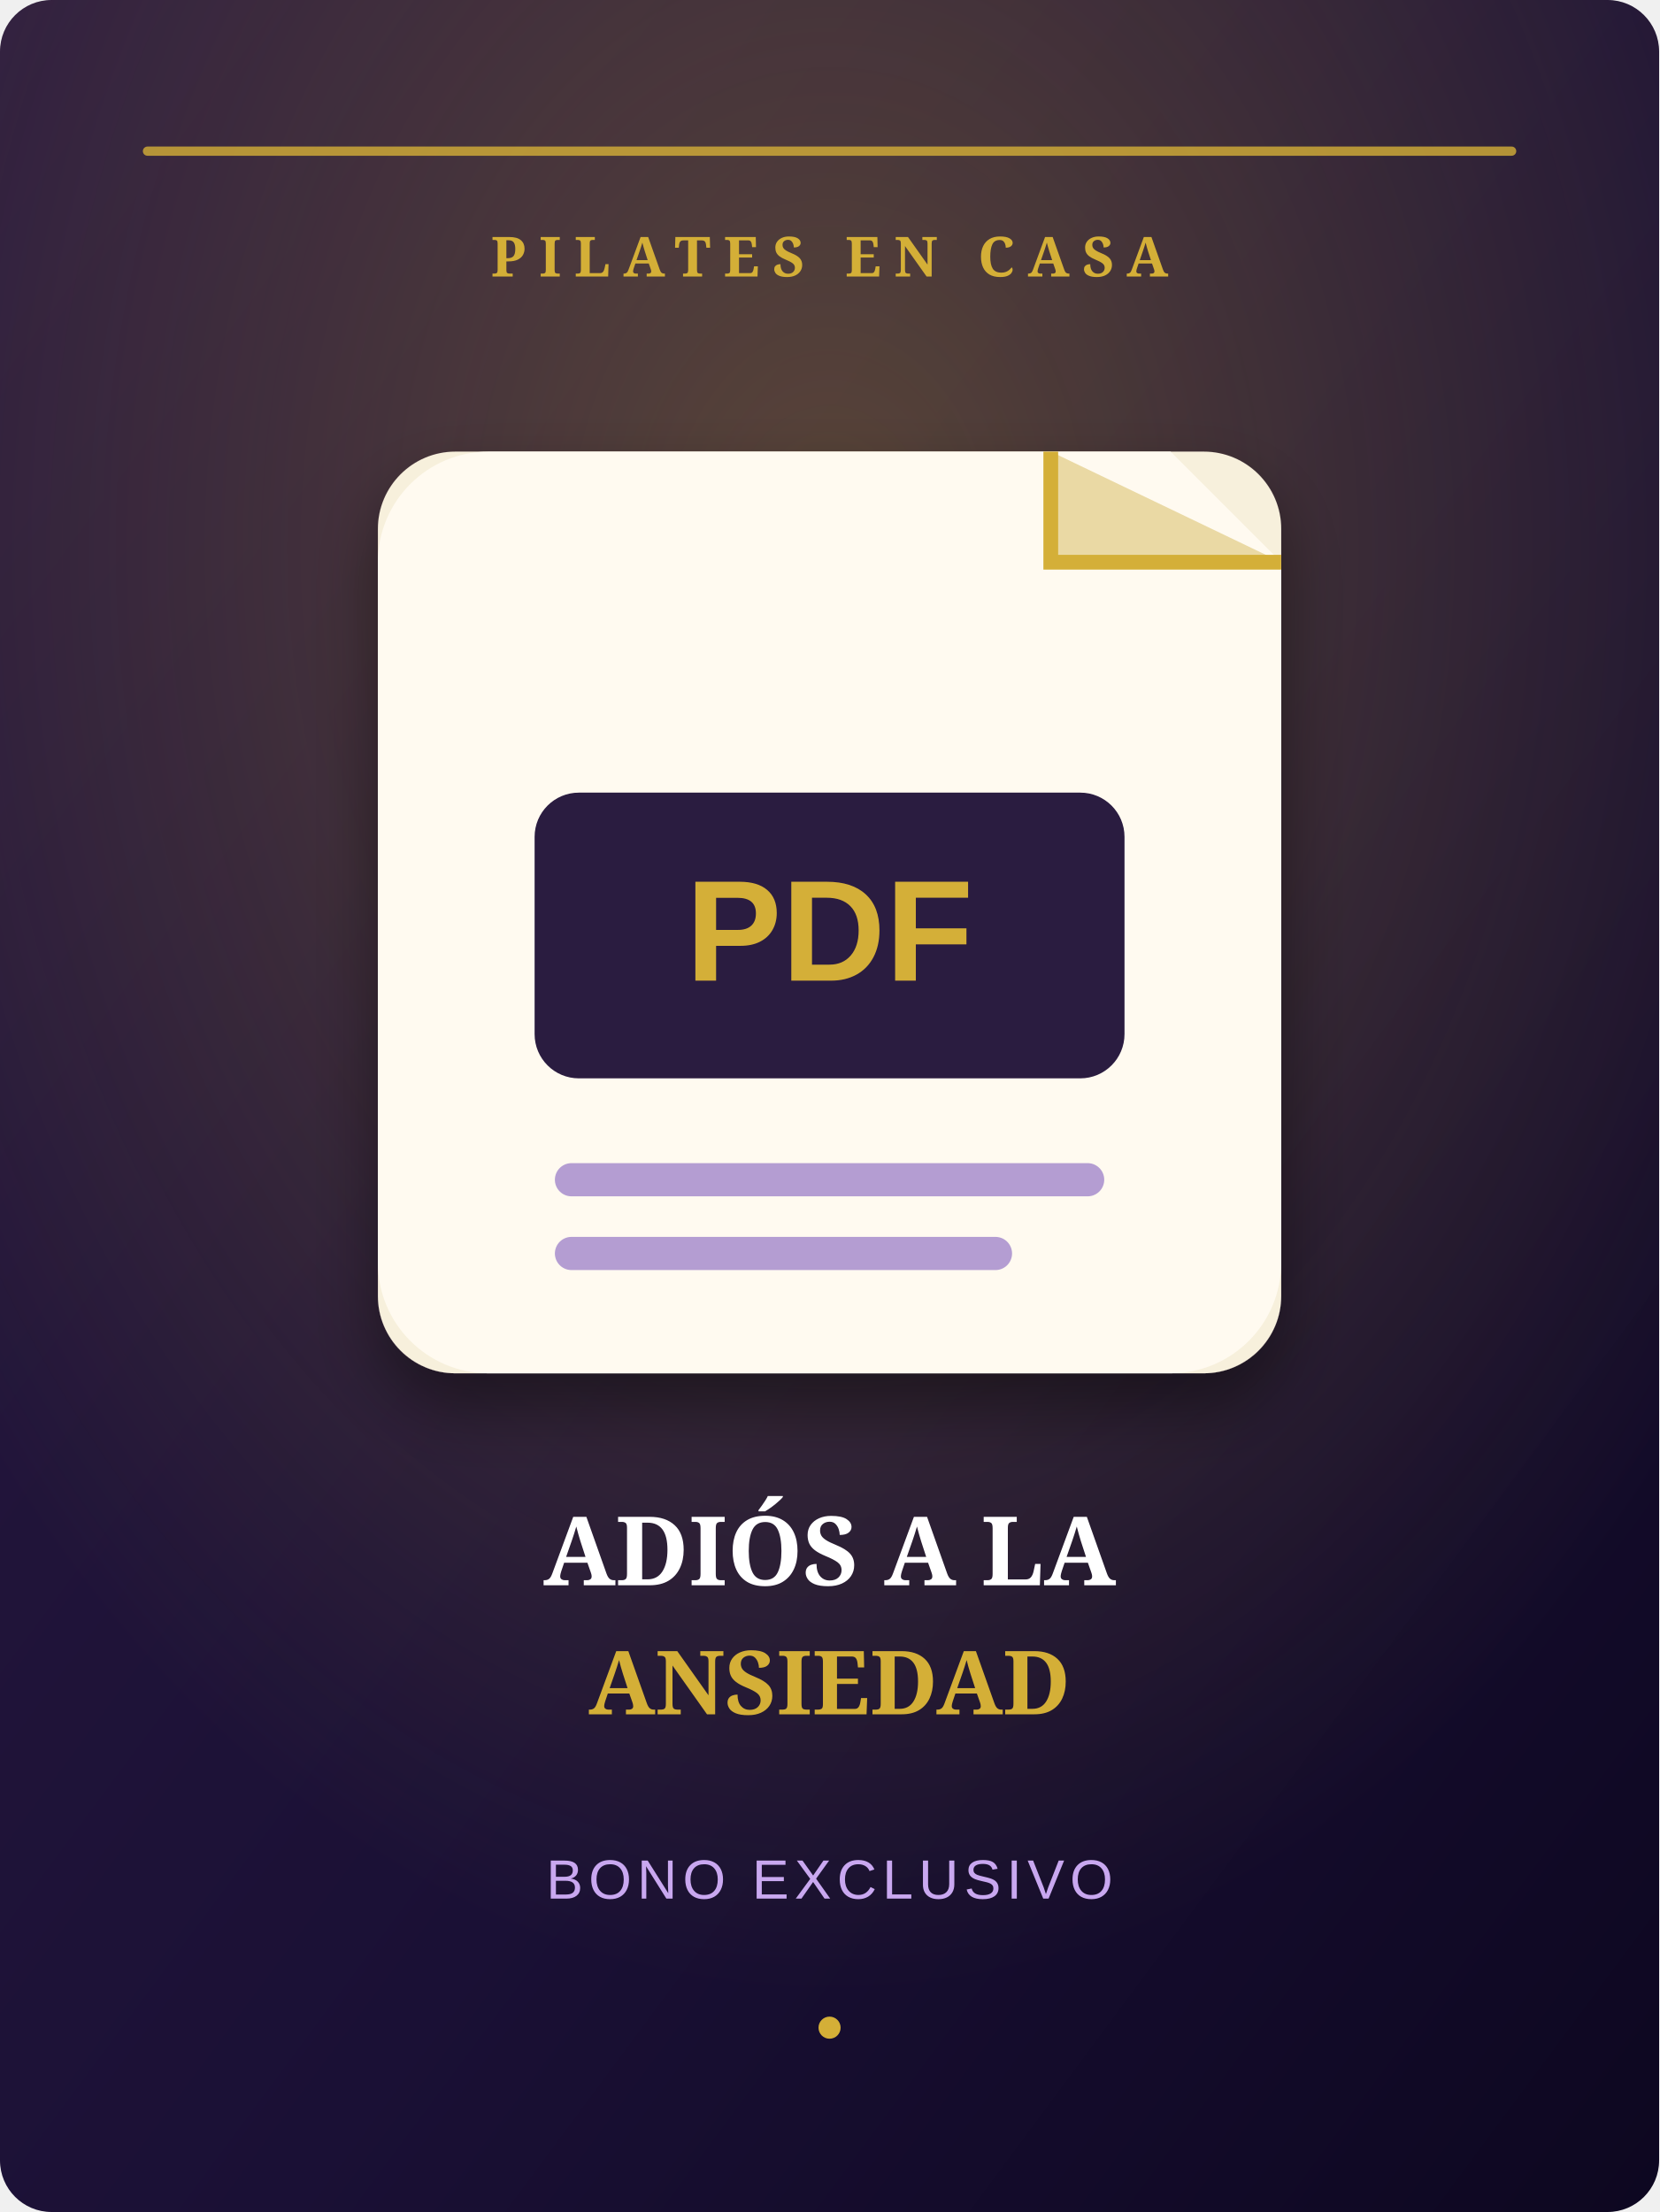
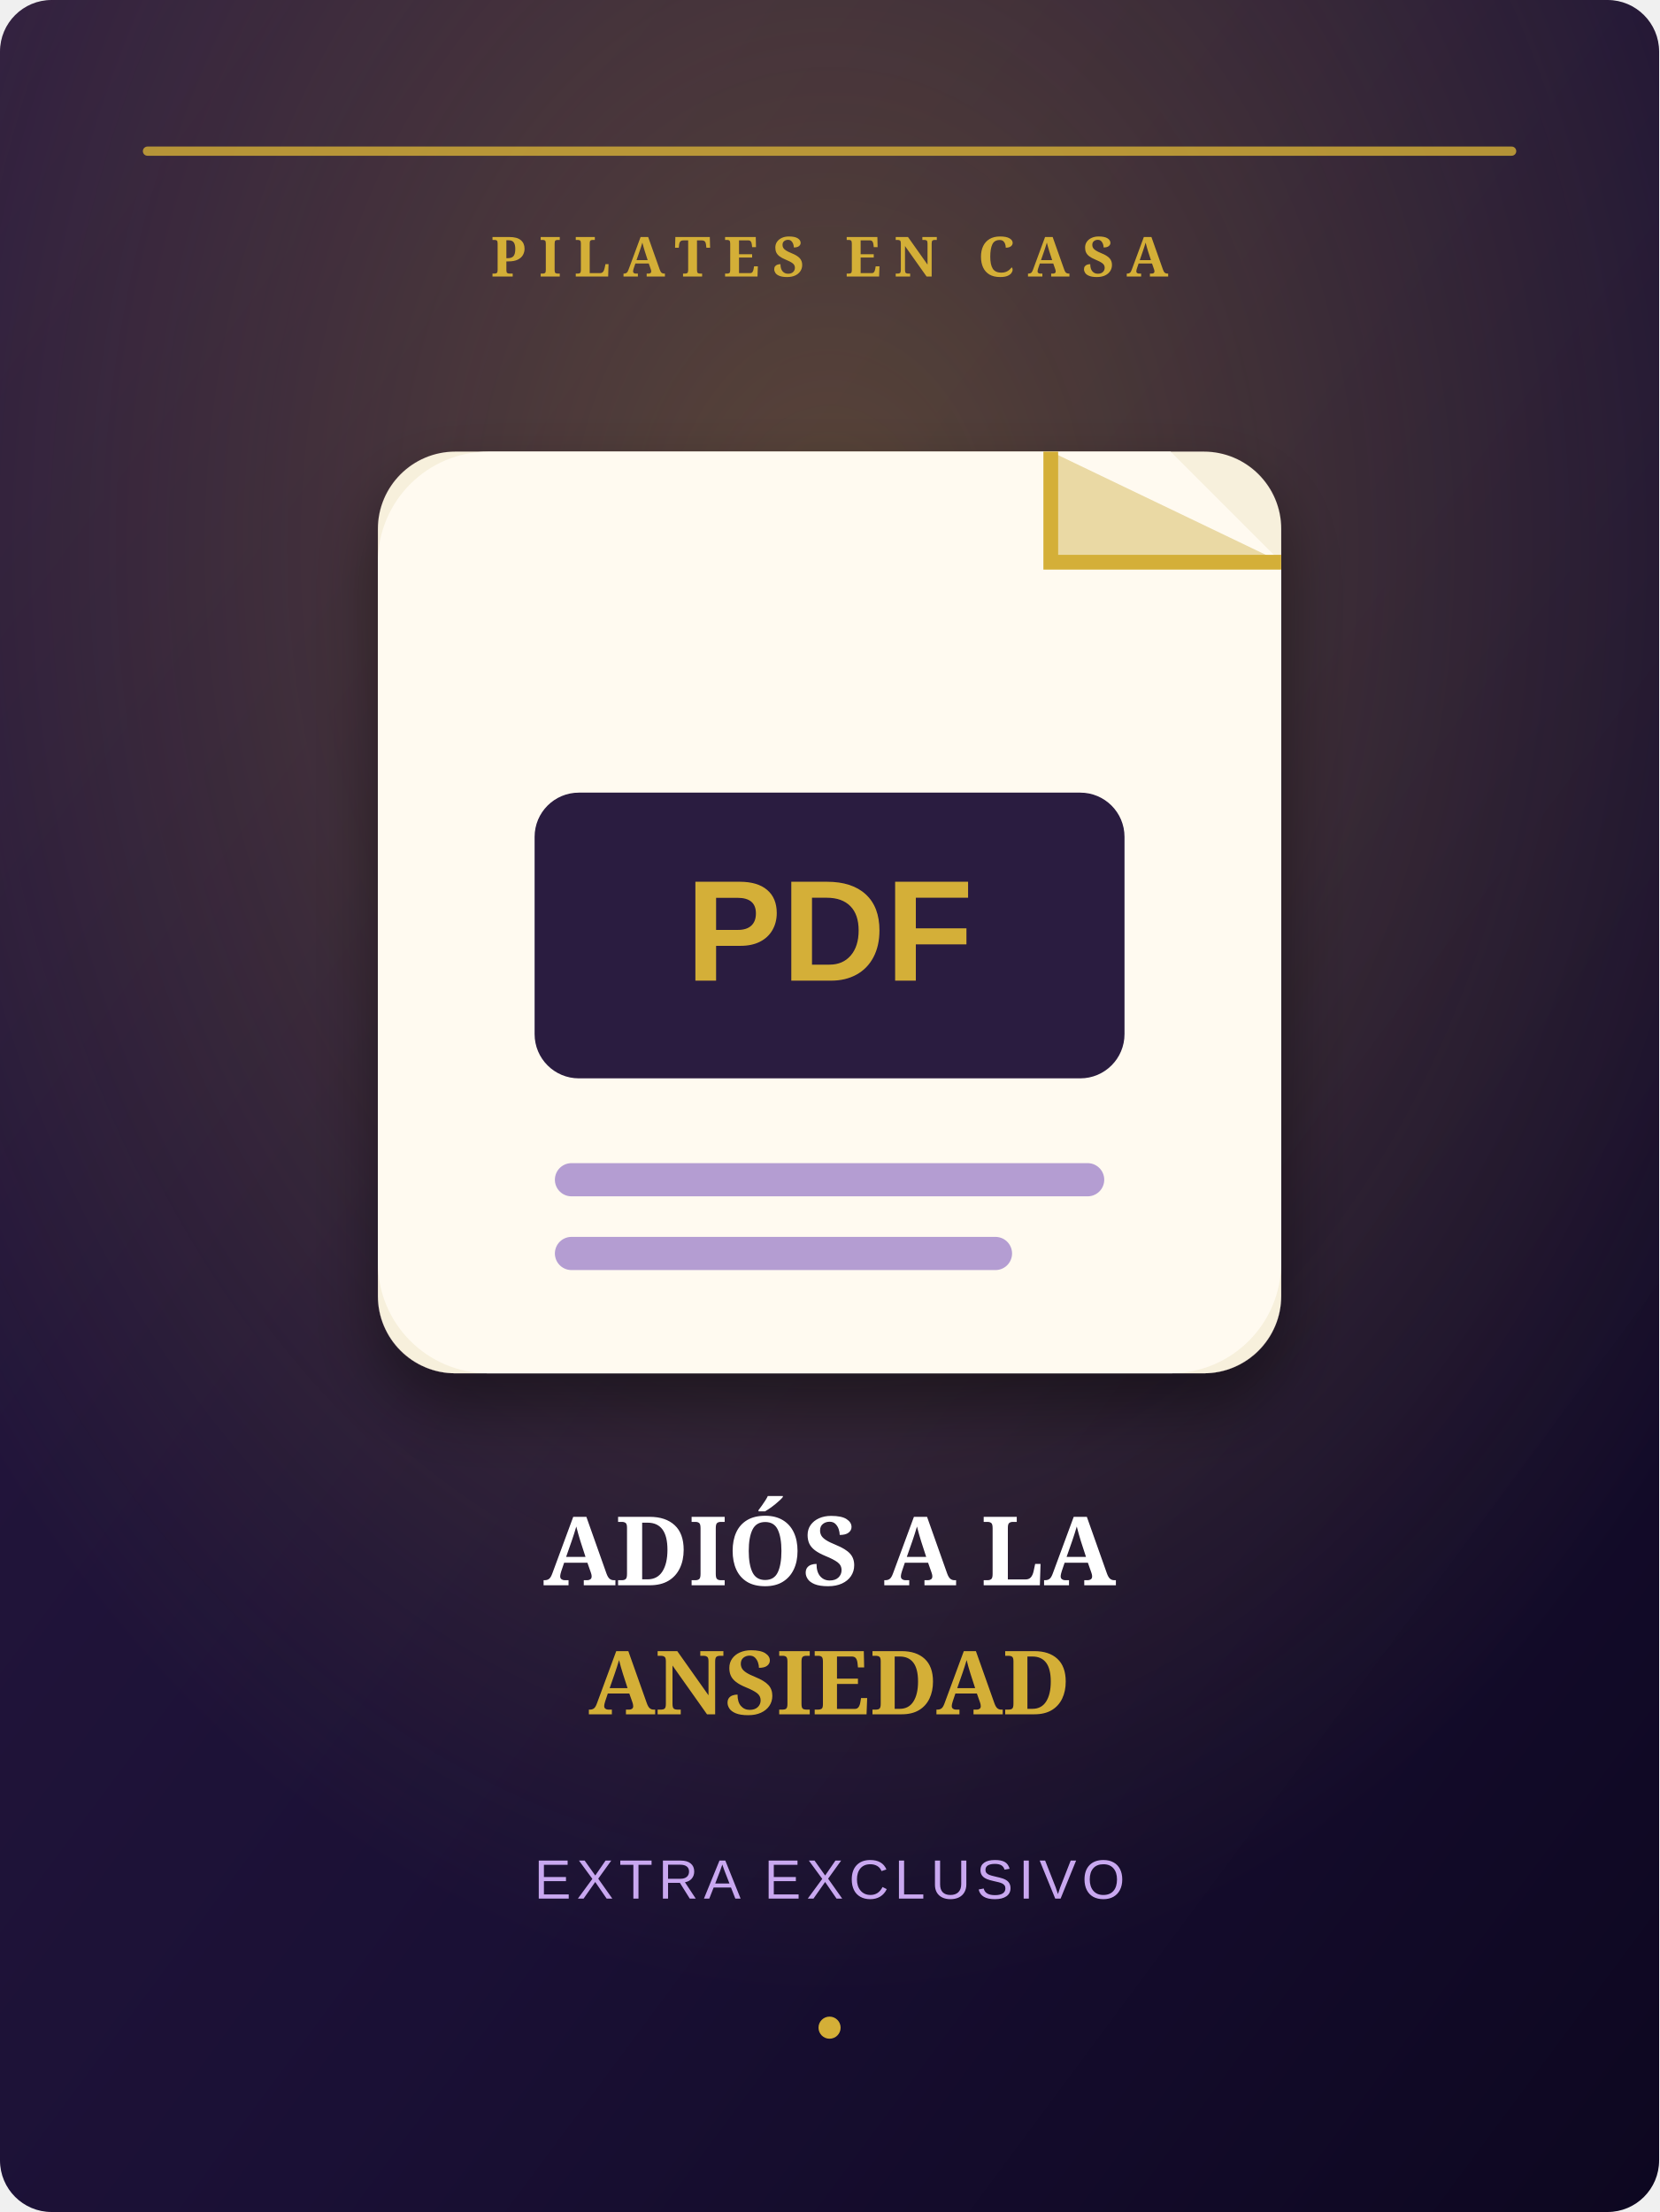
<svg xmlns="http://www.w3.org/2000/svg" width="900" height="1200" viewBox="0 0 900 1200">
  <defs>
    <linearGradient id="bg" x1="0" y1="0" x2="1" y2="1">
      <stop offset="0" stop-color="#2a1a40" />
      <stop offset="0.58" stop-color="#1a1035" />
      <stop offset="1" stop-color="#0d0720" />
    </linearGradient>
    <radialGradient id="glow" cx="50%" cy="25%" r="65%">
      <stop offset="0" stop-color="#d4af37" stop-opacity=".32" />
      <stop offset="1" stop-color="#d4af37" stop-opacity="0" />
    </radialGradient>
    <filter id="shadow" x="-30%" y="-30%" width="160%" height="160%">
      <feDropShadow dx="0" dy="18" stdDeviation="18" flood-color="#000" flood-opacity=".42" />
    </filter>
  </defs>
  <rect width="900" height="1200" rx="28" fill="url(#bg)" />
  <rect width="900" height="1200" rx="28" fill="url(#glow)" />
  <path d="M80 82H820" stroke="#d4af37" stroke-width="5" stroke-linecap="round" opacity=".8" />
  <text x="450" y="150" text-anchor="middle" fill="#d4af37" font-family="Georgia, serif" font-size="30" font-weight="700" letter-spacing="7">PILATES EN CASA</text>
  <g filter="url(#shadow)">
    <rect x="205" y="245" width="490" height="500" rx="42" fill="#f7f0dc" />
    <path d="M570 245h65l60 60v380a60 60 0 0 1-60 60H265a60 60 0 0 1-60-60V305a60 60 0 0 1 60-60z" fill="#fffaf0" />
    <path d="M570 245v60h125" fill="#ead9a4" stroke="#d4af37" stroke-width="8" />
    <rect x="290" y="430" width="320" height="155" rx="24" fill="#2a1a40" />
    <text x="450" y="532" text-anchor="middle" fill="#d4af37" font-family="Arial, sans-serif" font-size="78" font-weight="800">PDF</text>
    <path d="M310 640H590M310 680H540" stroke="#9b7ec8" stroke-width="18" stroke-linecap="round" opacity=".75" />
  </g>
  <text x="450" y="860" text-anchor="middle" fill="#ffffff" font-family="Georgia, serif" font-size="52" font-weight="700">ADIÓS A LA</text>
  <text x="450" y="930" text-anchor="middle" fill="#d4af37" font-family="Georgia, serif" font-size="48" font-weight="700">ANSIEDAD</text>
-   <text x="450" y="1030" text-anchor="middle" fill="#c9a8f0" font-family="Arial, sans-serif" font-size="30" letter-spacing="3">BONO EXCLUSIVO</text>
+   <text x="450" y="1030" text-anchor="middle" fill="#c9a8f0" font-family="Arial, sans-serif" font-size="30" letter-spacing="3">EXTRA EXCLUSIVO</text>
  <circle cx="450" cy="1100" r="6" fill="#d4af37" />
</svg>
